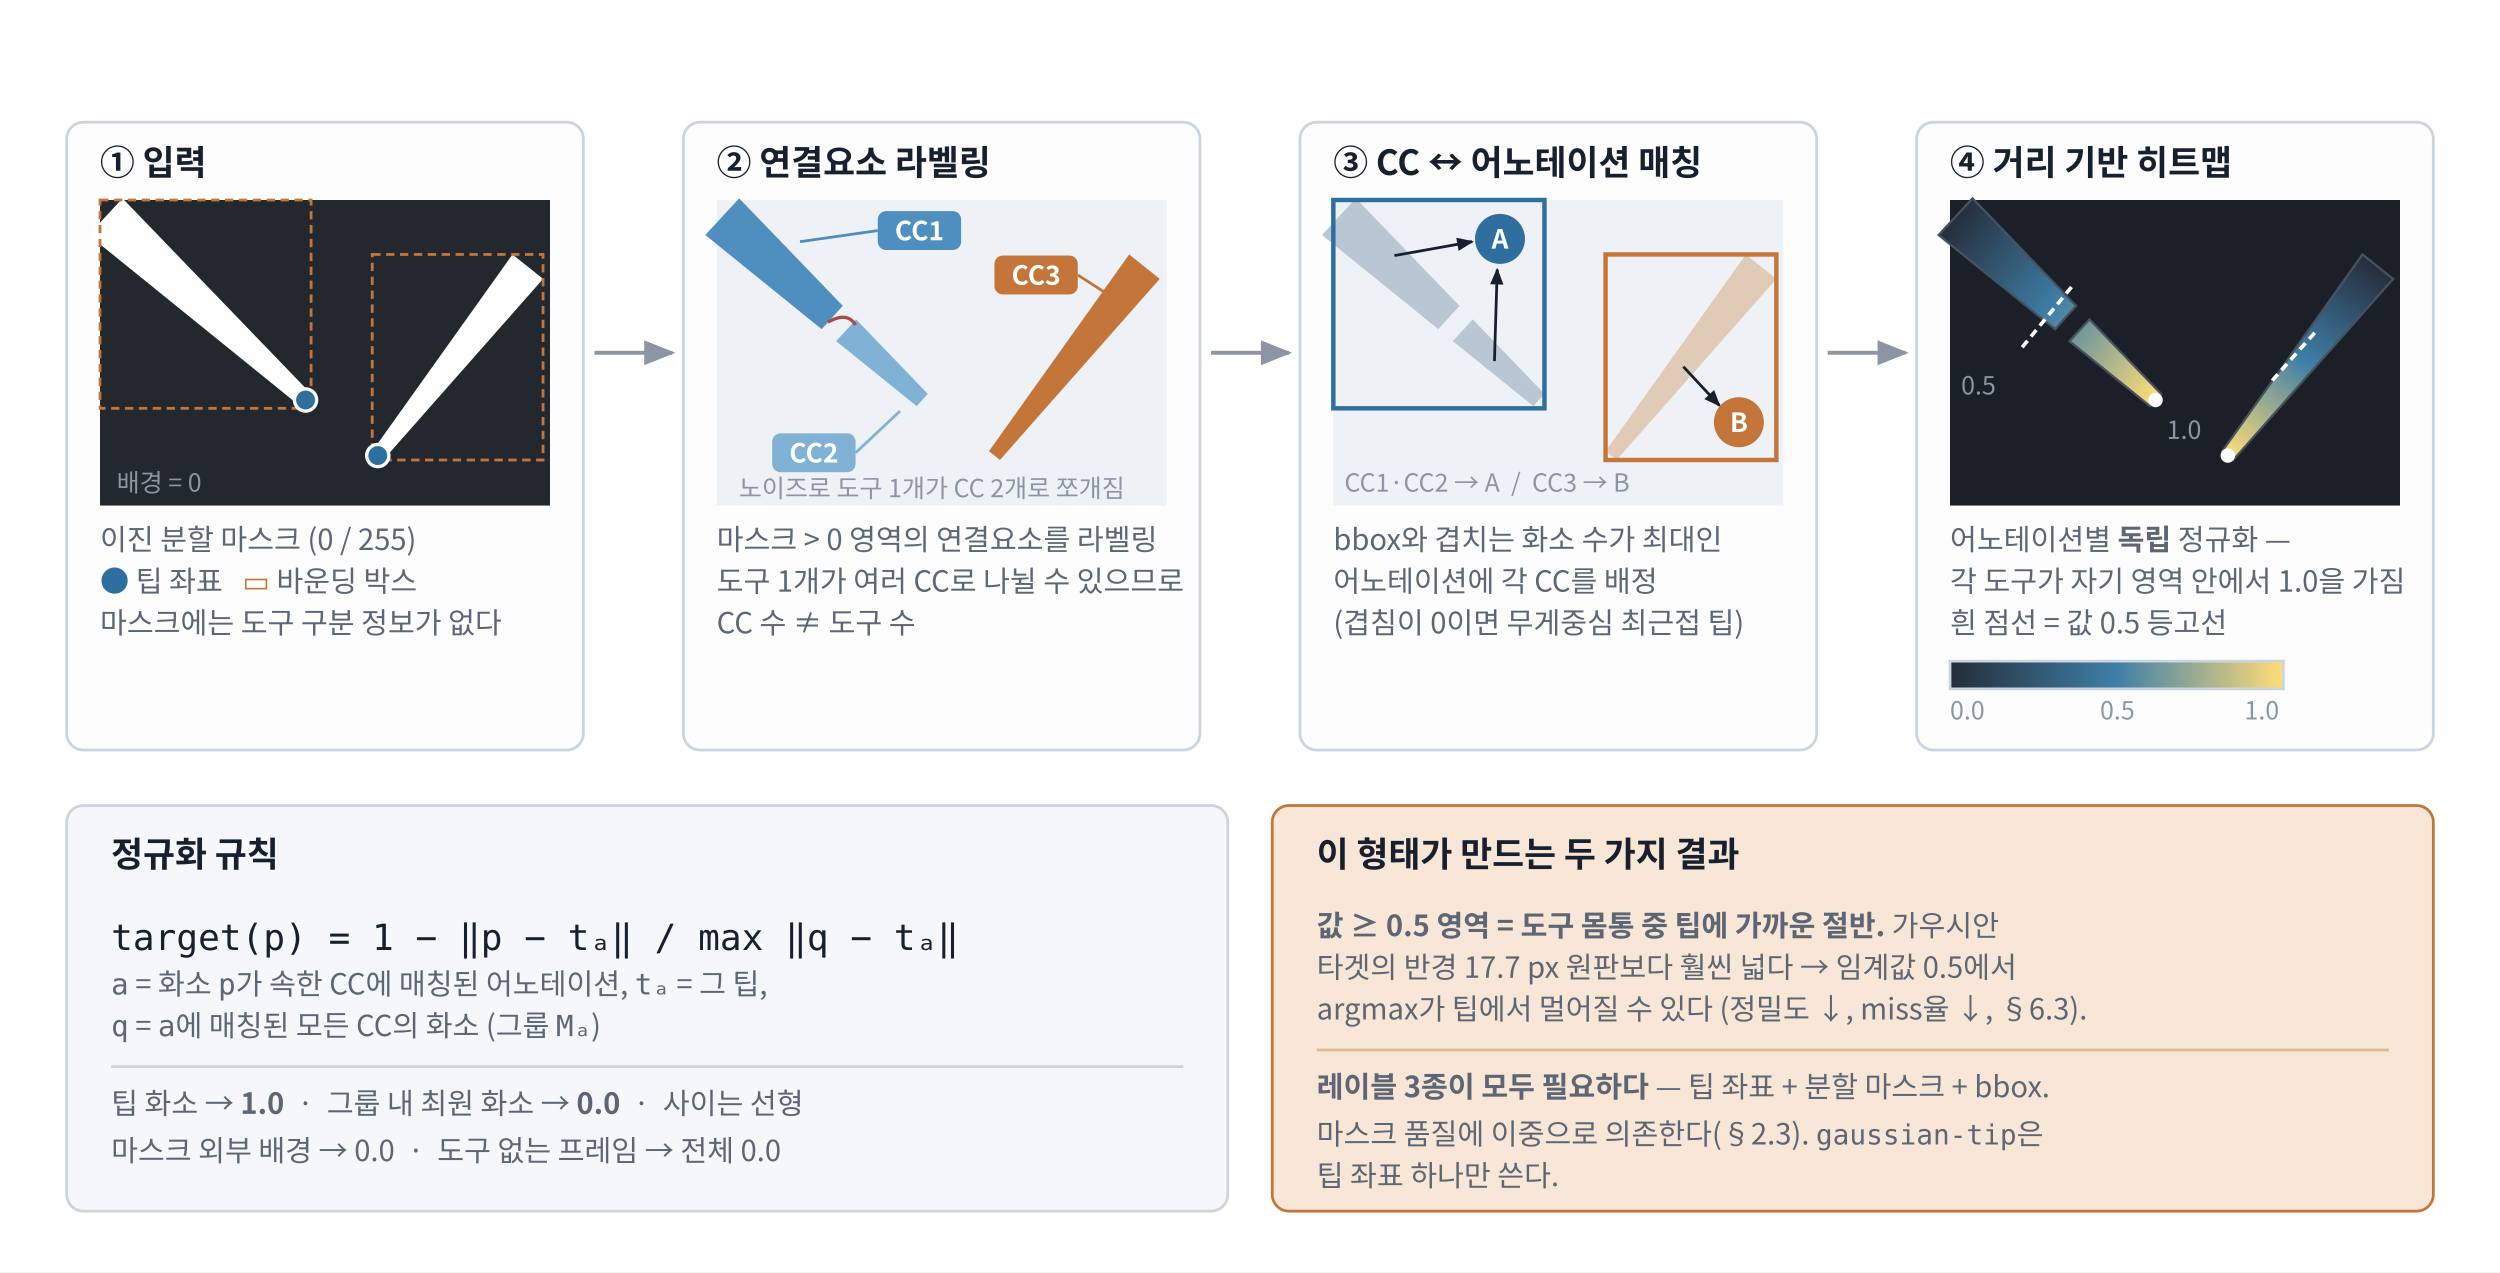
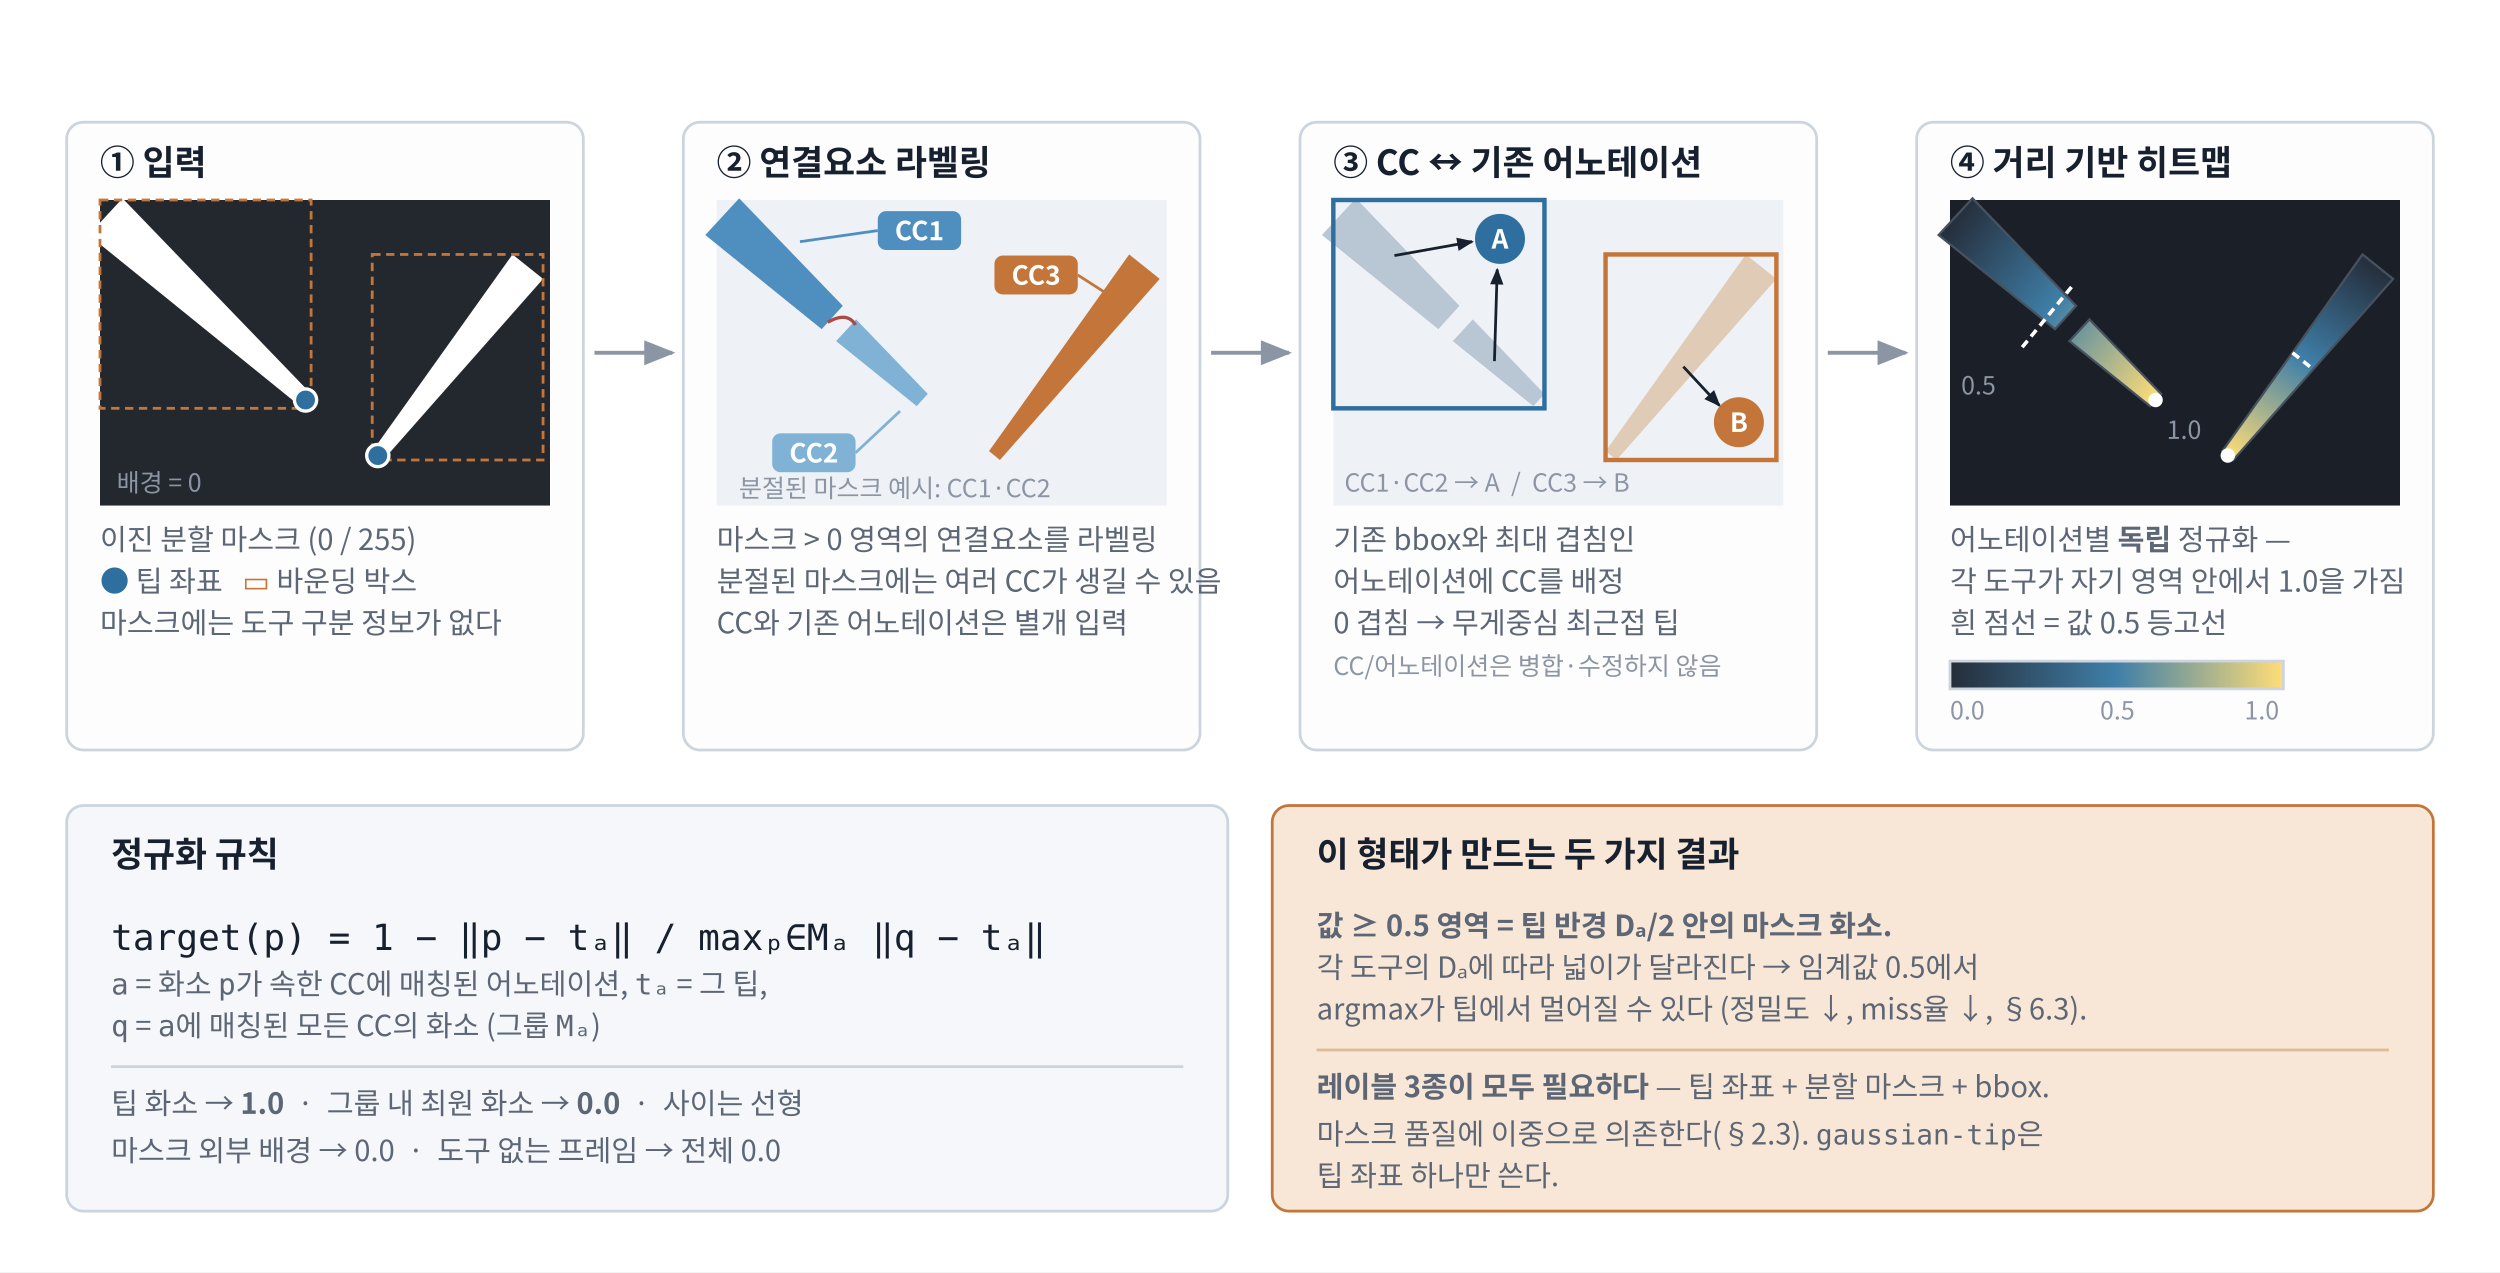
<svg xmlns="http://www.w3.org/2000/svg" width="900" height="458" viewBox="0 0 900 458" role="img" aria-label="이진 분할 마스크로부터 거리 기반 히트맵을 생성하는 gradient-seg 타겟 생성 과정">
  <style>
    .t{font-family:'Noto Sans CJK KR','NanumGothic','Noto Sans CJK JP',sans-serif}
    .m{font-family:'D2Coding','DejaVu Sans Mono',monospace}
    .ph{font-size:12.5px;font-weight:700;fill:#17202e}
    .pn{font-size:10.5px;fill:#5c6675}
    .cc{font-size:9.5px;font-weight:700;fill:#ffffff}
    .ax{font-size:9px;fill:#8b95a3}
  </style>
  <defs>
    <marker id="g-ar" viewBox="0 0 10 8" refX="9" refY="4" markerWidth="8" markerHeight="7" orient="auto">
      <path d="M0 0 L10 4 L0 8 z" fill="#8b95a3" />
    </marker>
    <marker id="g-arw" viewBox="0 0 10 8" refX="9" refY="4" markerWidth="6" markerHeight="5" orient="auto">
      <path d="M0 0 L10 4 L0 8 z" fill="#17202e" />
    </marker>
    <linearGradient id="hmA" gradientUnits="userSpaceOnUse" x1="74" y1="72" x2="-4.1" y2="12.6">
      <stop offset="0" stop-color="#ffdd77" />
      <stop offset="0.5" stop-color="#3f7fa8" />
      <stop offset="1" stop-color="#252d3a" />
    </linearGradient>
    <linearGradient id="hmB" gradientUnits="userSpaceOnUse" x1="100" y1="92" x2="148.5" y2="19.6">
      <stop offset="0" stop-color="#ffdd77" />
      <stop offset="0.5" stop-color="#3f7fa8" />
      <stop offset="1" stop-color="#252d3a" />
    </linearGradient>
    <linearGradient id="cbar" x1="0" y1="0" x2="1" y2="0">
      <stop offset="0" stop-color="#252d3a" />
      <stop offset="0.5" stop-color="#3f7fa8" />
      <stop offset="1" stop-color="#ffdd77" />
    </linearGradient>
  </defs>
  <rect width="900" height="458" fill="#ffffff" />
  <g class="t">
    <rect x="24" y="44" width="186" height="226" rx="6" fill="#fdfdfe" stroke="#ccd4de" />
    <text x="36" y="63" class="ph">① 입력</text>
    <g transform="translate(36,72)">
      <rect width="162" height="110" fill="#23282f" />
      <polygon points="-4.1,12.6 8.1,-0.6 76.0,69.8 72.0,74.2" fill="#ffffff" />
      <polygon points="148.5,19.6 159.5,28.4 101.96,93.6 98.04,90.4" fill="#ffffff" />
      <rect x="0" y="0" width="76" height="75" fill="none" stroke="#c4763a" stroke-dasharray="3 2" />
      <rect x="98" y="19.6" width="61.5" height="74" fill="none" stroke="#c4763a" stroke-dasharray="3 2" />
      <circle cx="74" cy="72" r="4" fill="#2f6f9f" stroke="#ffffff" stroke-width="1.2" />
      <circle cx="100" cy="92" r="4" fill="#2f6f9f" stroke="#ffffff" stroke-width="1.2" />
      <text x="6" y="105" class="ax" fill="#7c8794">배경 = 0</text>
    </g>
    <text x="36" y="198" class="pn">이진 분할 마스크 (0 / 255)</text>
    <text x="36" y="213" class="pn">
      <tspan fill="#2f6f9f">●</tspan> 팁 좌표   <tspan fill="#c4763a">▭</tspan> 바운딩 박스</text>
    <text x="36" y="228" class="pn">마스크에는 도구 구분 정보가 없다</text>
  </g>
  <line x1="214" y1="127" x2="242" y2="127" stroke="#8b95a3" stroke-width="1.4" marker-end="url(#g-ar)" />
  <g class="t">
    <rect x="246" y="44" width="186" height="226" rx="6" fill="#fdfdfe" stroke="#ccd4de" />
    <text x="258" y="63" class="ph">② 연결요소 라벨링</text>
    <g transform="translate(258,72)">
      <rect width="162" height="110" fill="#eef1f5" />
      <polygon points="8.1,-0.6 -4.1,12.6 37.8,46.5 45.4,38.1" fill="#4f8fbf" />
      <polygon points="50.2,43.0 43.0,50.8 72.0,74.2 76.0,69.8" fill="#7fb2d4" />
      <polygon points="148.5,19.6 159.5,28.4 101.96,93.6 98.04,90.4" fill="#c4763a" />
      <line x1="58" y1="11" x2="30" y2="15" stroke="#4f8fbf" stroke-width="1" />
      <rect x="58" y="4" width="30" height="14" rx="3" fill="#4f8fbf" />
      <text x="73" y="14.5" class="cc" text-anchor="middle">CC1</text>
      <line x1="50" y1="91" x2="66" y2="76" stroke="#7fb2d4" stroke-width="1" />
      <rect x="20" y="84" width="30" height="14" rx="3" fill="#7fb2d4" />
      <text x="35" y="94.5" class="cc" text-anchor="middle">CC2</text>
      <line x1="130" y1="27" x2="144" y2="36" stroke="#c4763a" stroke-width="1" />
      <rect x="100" y="20" width="30" height="14" rx="3" fill="#c4763a" />
      <text x="115" y="30.5" class="cc" text-anchor="middle">CC3</text>
      <path d="M40 44 Q47 40 50 45" fill="none" stroke="#ac4b45" stroke-width="1.2" />
-       <text x="8" y="107" class="ax" fill="#ac4b45">노이즈로 도구 1개가 CC 2개로 쪼개짐</text>
+       <text x="8" y="107" class="ax" fill="#ac4b45">분절된 마스크 예시: CC1·CC2</text>
    </g>
    <text x="258" y="198" class="pn">마스크 &gt; 0 영역의 연결요소를 라벨링</text>
-     <text x="258" y="213" class="pn">도구 1개가 여러 CC로 나뉠 수 있으므로</text>
-     <text x="258" y="228" class="pn">CC 수 ≠ 도구 수</text>
+     <text x="258" y="213" class="pn">분절된 마스크에는 여러 CC가 생길 수 있음</text>
+     <text x="258" y="228" class="pn">CC와 기존 어노테이션은 별개 입력</text>
  </g>
  <line x1="436" y1="127" x2="464" y2="127" stroke="#8b95a3" stroke-width="1.4" marker-end="url(#g-ar)" />
  <g class="t">
    <rect x="468" y="44" width="186" height="226" rx="6" fill="#fdfdfe" stroke="#ccd4de" />
-     <text x="480" y="63" class="ph">③ CC ↔ 어노테이션 매칭</text>
+     <text x="480" y="63" class="ph">③ CC ↔ 기존 어노테이션</text>
    <g transform="translate(480,72)">
      <rect width="162" height="110" fill="#eef1f5" />
      <polygon points="8.1,-0.6 -4.1,12.6 37.8,46.5 45.4,38.1" fill="#b9c6d4" />
      <polygon points="50.2,43.0 43.0,50.8 72.0,74.2 76.0,69.8" fill="#b9c6d4" />
      <polygon points="148.5,19.6 159.5,28.4 101.96,93.6 98.04,90.4" fill="#e0cbb6" />
      <rect x="0" y="0" width="76" height="75" fill="none" stroke="#2f6f9f" stroke-width="1.6" />
      <rect x="98" y="19.6" width="61.5" height="74" fill="none" stroke="#c4763a" stroke-width="1.6" />
      <circle cx="60" cy="14" r="9" fill="#2f6f9f" />
      <text x="60" y="17.5" class="cc" text-anchor="middle">A</text>
      <circle cx="146" cy="80" r="9" fill="#c4763a" />
      <text x="146" y="83.5" class="cc" text-anchor="middle">B</text>
      <line x1="22" y1="20" x2="50" y2="15" stroke="#17202e" stroke-width="1" marker-end="url(#g-arw)" />
      <line x1="58" y1="58" x2="59" y2="25" stroke="#17202e" stroke-width="1" marker-end="url(#g-arw)" />
      <line x1="126" y1="60" x2="139" y2="74" stroke="#17202e" stroke-width="1" marker-end="url(#g-arw)" />
      <text x="4" y="105" class="ax">CC1·CC2 → A  /  CC3 → B</text>
    </g>
-     <text x="480" y="198" class="pn">bbox와 겹치는 화소 수가 최대인</text>
-     <text x="480" y="213" class="pn">어노테이션에 각 CC를 배정</text>
-     <text x="480" y="228" class="pn">(겹침이 0이면 무게중심 최근접 팁)</text>
+     <text x="480" y="198" class="pn">기존 bbox와 최대 겹침인</text>
+     <text x="480" y="213" class="pn">어노테이션에 CC를 배정</text>
+     <text x="480" y="228" class="pn">0 겹침 → 무게중심 최근접 팁</text>
+     <text x="480" y="243" class="ax">CC/어노테이션은 병합·수정하지 않음</text>
  </g>
  <line x1="658" y1="127" x2="686" y2="127" stroke="#8b95a3" stroke-width="1.4" marker-end="url(#g-ar)" />
  <g class="t">
    <rect x="690" y="44" width="186" height="226" rx="6" fill="#fdfdfe" stroke="#ccd4de" />
    <text x="702" y="63" class="ph">④ 거리 기반 히트맵</text>
    <g transform="translate(702,72)">
      <rect width="162" height="110" fill="#1b2028" />
      <polygon points="8.1,-0.6 -4.1,12.6 37.8,46.5 45.4,38.1" fill="url(#hmA)" stroke="#46525f" stroke-width="0.8" />
      <polygon points="50.2,43.0 43.0,50.8 72.0,74.2 76.0,69.8" fill="url(#hmA)" stroke="#46525f" stroke-width="0.8" />
      <polygon points="148.5,19.6 159.5,28.4 101.96,93.6 98.04,90.4" fill="url(#hmB)" stroke="#46525f" stroke-width="0.8" />
      <line x1="26" y1="53" x2="44" y2="31" stroke="#ffffff" stroke-width="1.3" stroke-dasharray="3 2" />
-       <line x1="116" y1="65" x2="132" y2="47" stroke="#ffffff" stroke-width="1.3" stroke-dasharray="3 2" />
+       <line x1="123.3" y1="55.0" x2="130.7" y2="60.9" stroke="#ffffff" stroke-width="1.3" stroke-dasharray="3 2" />
      <text x="4" y="70" class="ax" fill="#ffffff">0.5</text>
      <circle cx="74" cy="72" r="2.6" fill="#ffffff" />
      <circle cx="100" cy="92" r="2.6" fill="#ffffff" />
      <text x="78" y="86" class="ax" fill="#ffdd77">1.0</text>
    </g>
    <text x="702" y="198" class="pn">어노테이션별 <tspan font-weight="700">독립</tspan> 정규화 —</text>
    <text x="702" y="213" class="pn">각 도구가 자기 영역 안에서 1.0을 가짐</text>
    <text x="702" y="228" class="pn">흰 점선 = 값 0.5 등고선</text>
    <rect x="702" y="238" width="120" height="10" fill="url(#cbar)" stroke="#ccd4de" />
    <text x="702" y="259" class="ax">0.0</text>
    <text x="756" y="259" class="ax">0.5</text>
    <text x="808" y="259" class="ax">1.0</text>
  </g>
  <g class="t">
    <rect x="24" y="290" width="418" height="146" rx="6" fill="#f5f7fa" stroke="#ccd4de" />
    <text x="40" y="312" class="ph">정규화 규칙</text>
-     <text x="40" y="342" class="m" font-size="13" fill="#17202e">target(p) = 1 − ‖p − tₐ‖ / max ‖q − tₐ‖</text>
+     <text x="40" y="342" class="m" font-size="13" fill="#17202e">target(p) = 1 − ‖p − tₐ‖ / maxₚ∈Mₐ ‖q − tₐ‖</text>
    <text x="40" y="358" class="pn">
      <tspan class="m">a</tspan> = 화소 <tspan class="m">p</tspan>가 속한 CC에 매칭된 어노테이션, <tspan class="m">tₐ</tspan> = 그 팁,</text>
    <text x="40" y="373" class="pn">
      <tspan class="m">q</tspan> = <tspan class="m">a</tspan>에 매칭된 모든 CC의 화소 (그룹 <tspan class="m">Mₐ</tspan>)</text>
    <line x1="40" y1="384" x2="426" y2="384" stroke="#ccd4de" />
    <text x="40" y="401" class="pn">팁 화소 → <tspan font-weight="700">1.0</tspan>  ·  그룹 내 최원 화소 → <tspan font-weight="700">0.0</tspan>  ·  사이는 선형</text>
    <text x="40" y="418" class="pn">마스크 외부 배경 → 0.0  ·  도구 없는 프레임 → 전체 0.0</text>
  </g>
  <g class="t">
    <rect x="458" y="290" width="418" height="146" rx="6" fill="#f8e7d6" stroke="#c4763a" />
    <text x="474" y="312" class="ph" fill="#a45f28">이 형태가 만드는 두 가지 결과</text>
    <text x="474" y="337" class="pn" fill="#17202e">
-       <tspan font-weight="700">값 ≥ 0.5 영역 = 도구 몸통 중 팁에 가까운 절반.</tspan> 가우시안</text>
-     <text x="474" y="352" class="pn" fill="#17202e">타겟의 반경 17.7 px 원판보다 훨씬 넓다 → 임계값 0.5에서</text>
+       <tspan font-weight="700">값 ≥ 0.5 영역 = 팁 반경 Dₐ/2 안의 마스크 화소.</tspan>
+     </text>
+     <text x="474" y="352" class="pn" fill="#17202e">각 도구의 Dₐ에 따라 넓이가 달라진다 → 임계값 0.5에서</text>
    <text x="474" y="367" class="pn" fill="#17202e">argmax가 팁에서 멀어질 수 있다 (정밀도 ↓, miss율 ↓, §6.3).</text>
    <line x1="474" y1="378" x2="860" y2="378" stroke="#dcbb98" />
    <text x="474" y="395" class="pn" fill="#17202e">
      <tspan font-weight="700">레이블 3종이 모두 필요하다</tspan> — 팁 좌표 + 분할 마스크 + bbox.</text>
    <text x="474" y="412" class="pn" fill="#17202e">마스크 품질에 이중으로 의존한다(§2.3). <tspan class="m" font-size="10">gaussian-tip</tspan>은</text>
    <text x="474" y="427" class="pn" fill="#17202e">팁 좌표 하나만 쓴다.</text>
  </g>
</svg>
